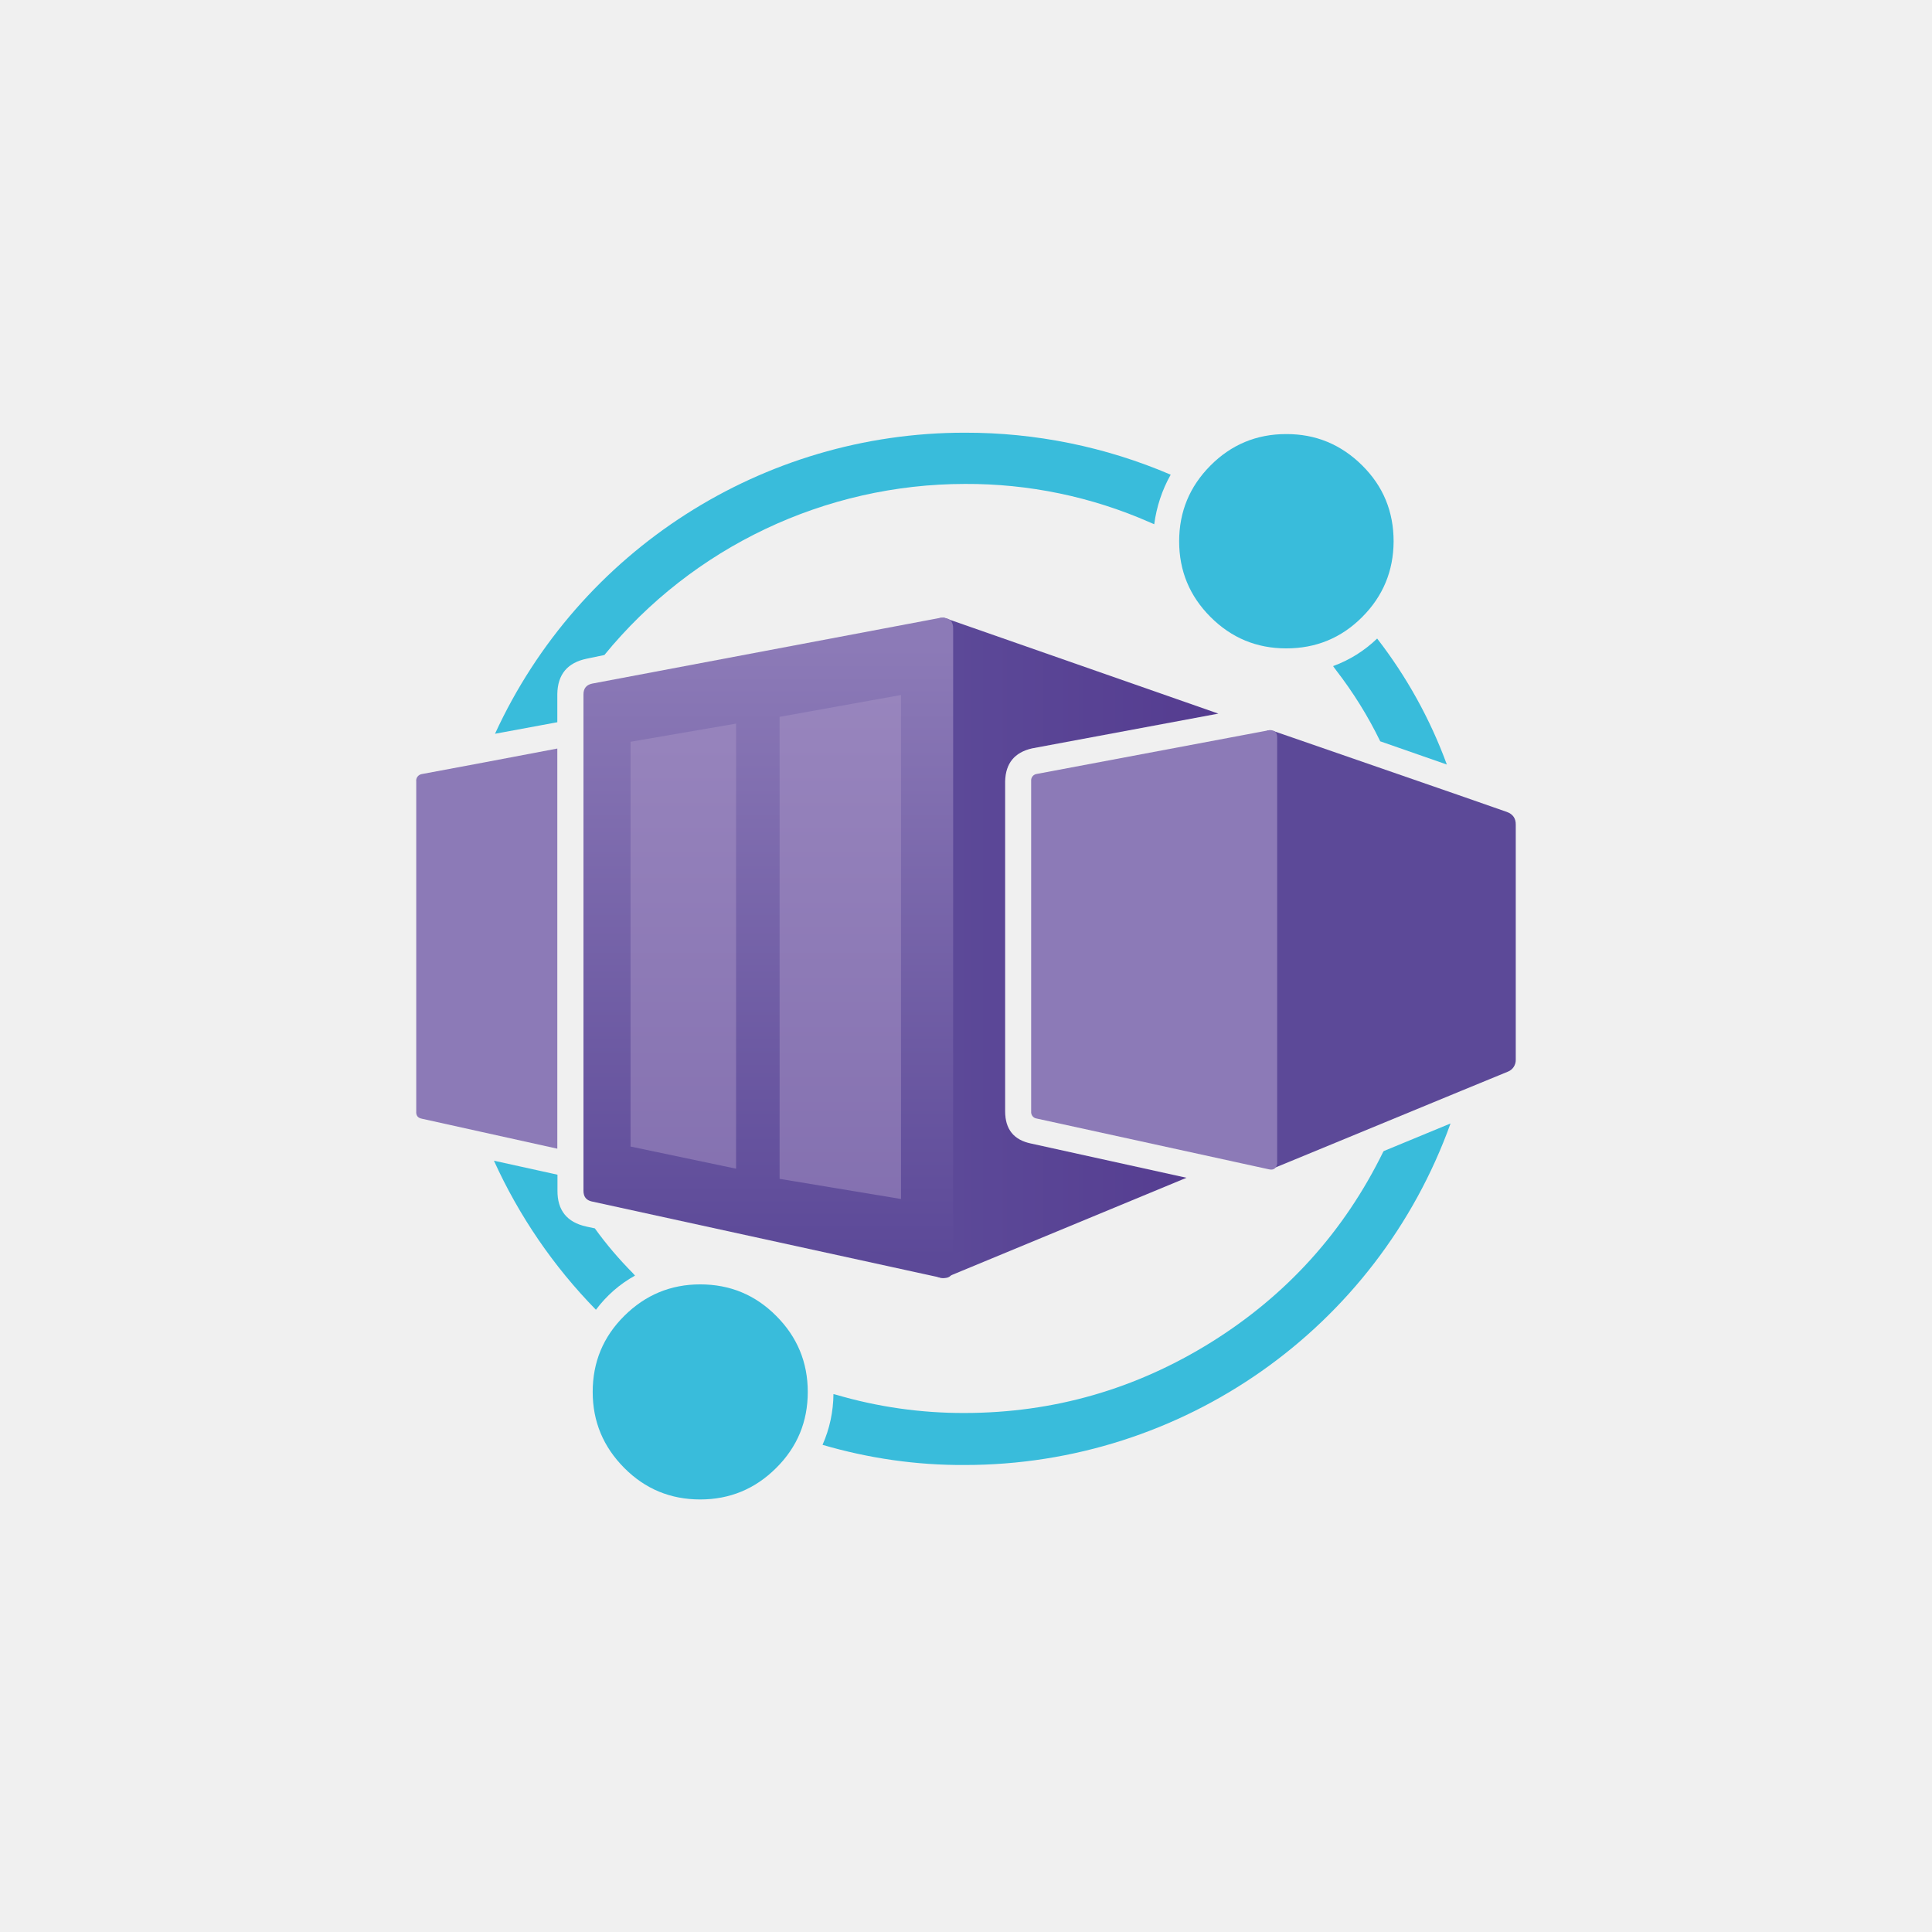
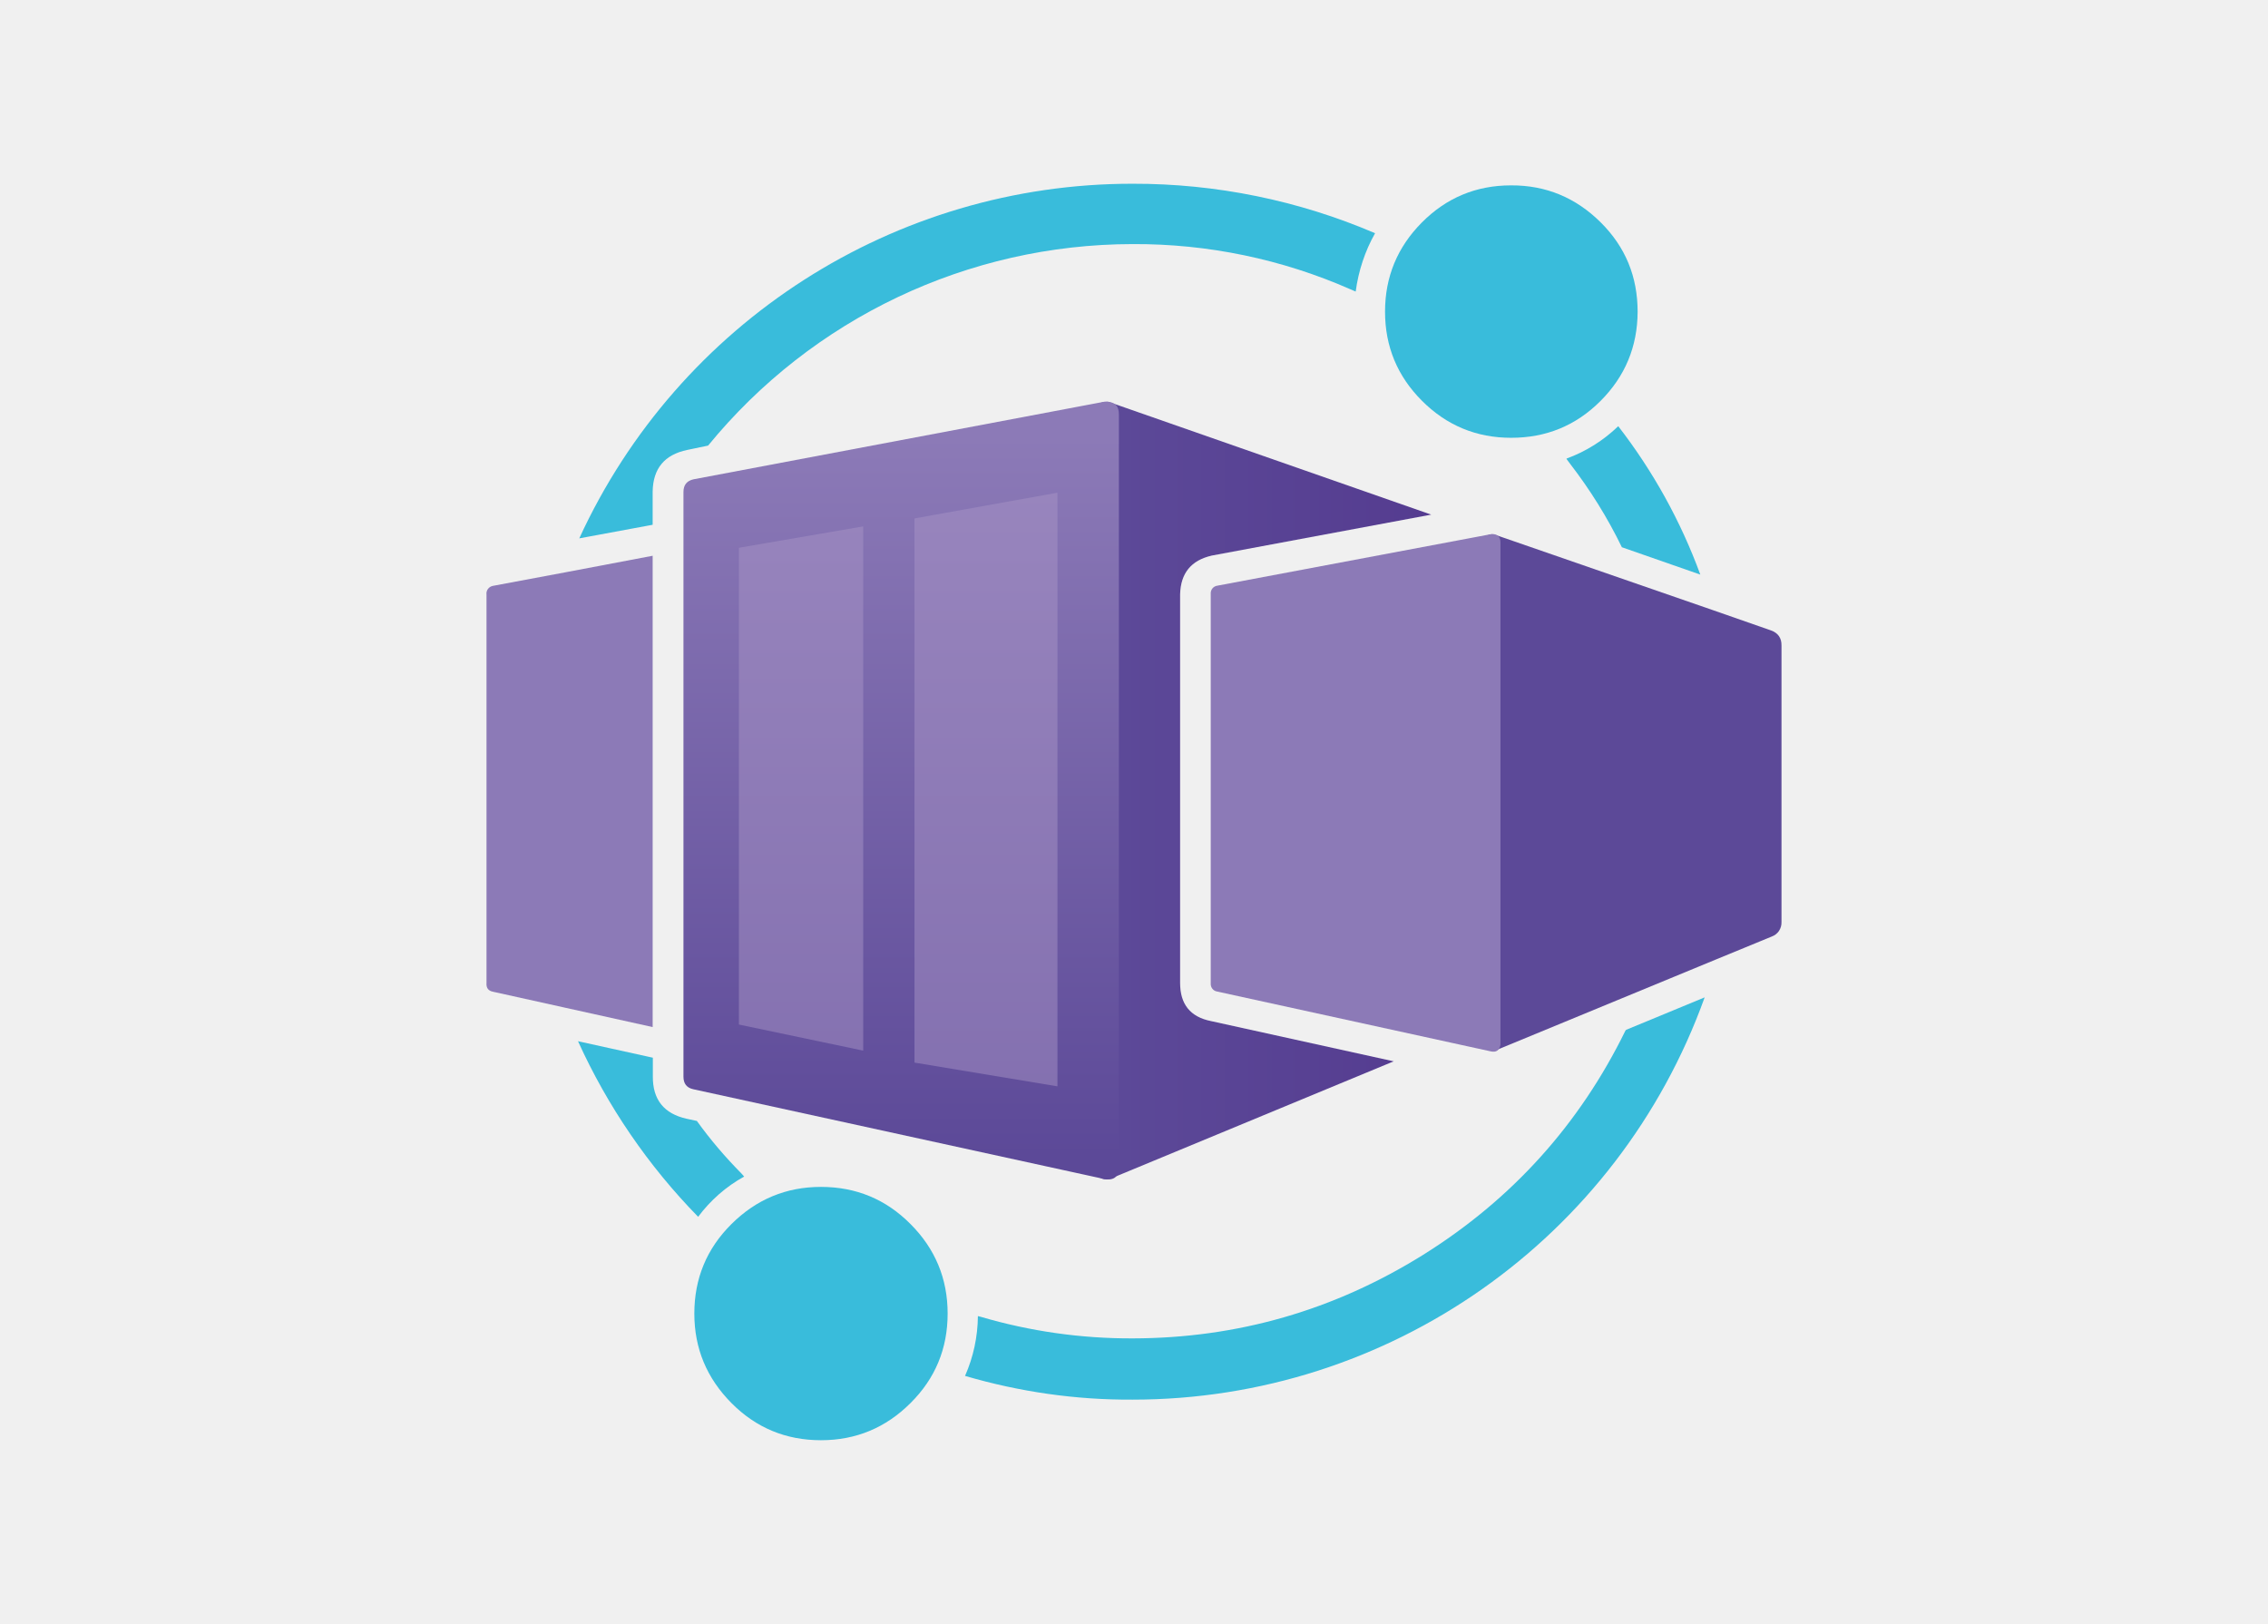
- <svg xmlns="http://www.w3.org/2000/svg" version="1.1" width="1080" height="1080" viewBox="0 0 1080 1080" xml:space="preserve">
-   <defs>
- </defs>
-   <g transform="matrix(1 0 0 1 540 540)" id="2795c881-3f18-4ed1-810d-4cca677a9abc">
-     <rect style="stroke: none; stroke-width: 1; stroke-dasharray: none; stroke-linecap: butt; stroke-dashoffset: 0; stroke-linejoin: miter; stroke-miterlimit: 4; fill: rgb(255,255,255); fill-rule: nonzero; opacity: 1; visibility: hidden;" vector-effect="non-scaling-stroke" x="-540" y="-540" rx="0" ry="0" width="1080" height="1080" />
-   </g>
-   <g transform="matrix(1 0 0 1 540 540)" id="edd7f802-509f-4e07-a4c2-4998f3ac7ee5">
- </g>
-   <g transform="matrix(0.86 0 0 0.86 540 540)">
-     <g style="">
-       <g transform="matrix(1 0 0 1 4.05 -11.15)" id="Layer_1" clip-path="url(#CLIPPATH_5)">
-         <clipPath id="CLIPPATH_5">
-           <rect transform="matrix(1 0 0 1 -4.05 11.15)" id="SVGID_00000132801979269337085580000000538142647701171880_" x="-357.35" y="-357.35" rx="0" ry="0" width="714.7" height="714.7" />
-         </clipPath>
-         <path style="stroke: none; stroke-width: 1; stroke-dasharray: none; stroke-linecap: butt; stroke-dashoffset: 0; stroke-linejoin: miter; stroke-miterlimit: 4; fill: rgb(57,188,219); fill-rule: nonzero; opacity: 1;" vector-effect="non-scaling-stroke" transform=" translate(-629.9, -436.9)" d="M 938.4 317.1 L 895.1 302 C 887.2 285.7 877.6 270.3 866.5 255.9 C 865.7 254.7 864.9 253.9 864.5 253.1 C 875.2 249.2 884.9 243.1 893.1 235.2 C 912.3 260 927.6 287.6 938.4 317.1 z M 758.9 128.7 C 753.3 138.6 749.7 149.6 748.2 160.9 C 747.4 160.5 746.2 160.1 745.4 159.7 C 707.5 143 666.5 134.5 625.1 134.7 C 534.3 134.8 448.3 175.6 390.8 245.9 L 379.3 248.3 C 366.8 250.9 360.4 258.5 360.2 271.3 L 360.2 289.6 L 319.7 297.1 C 374.5 177.8 493.8 101.3 625.1 101.4 C 671.1 101.3 716.7 110.6 758.9 128.7 z M 410.7 649.3 C 400.7 654.8 392.1 662.4 385.3 671.5 C 357.7 643.3 335.3 610.5 319 574.6 L 360.3 583.7 L 360.3 594 C 360.2 606.8 366.4 614.6 379 617.4 L 384.6 618.6 C 392 628.9 400.3 638.6 409.2 647.6 L 410.7 649.3 z M 940.8 550.4 C 892.9 683.6 766.6 772.4 625.1 772.4 C 593.8 772.6 562.6 768.1 532.6 759.3 C 537.2 748.9 539.6 737.7 539.7 726.3 C 540.1 726.3 540.9 726.7 541.3 726.7 C 568.5 734.7 596.7 738.7 625.1 738.6 C 682.9 738.5 736.3 723.1 785.4 692.5 C 834.4 661.9 871.7 620.6 897.1 568.7 L 897.5 568.3 L 940.8 550.4 z" stroke-linecap="round" />
+ <svg xmlns="http://www.w3.org/2000/svg" xmlns:xlink="http://www.w3.org/1999/xlink" version="1.0" id="Layer_1" x="0px" y="0px" viewBox="0 0 1251.7 896.1" style="enable-background:new 0 0 1251.7 896.1;" xml:space="preserve">
+   <style type="text/css">
+ 	.st0{clip-path:url(#SVGID_00000122691699418138292330000006112141147720615868_);}
+ 	.st1{fill:#39BCDB;}
+ 	.st2{fill:#FFFFFF;}
+ 	.st3{fill:#8C7AB7;}
+ 	.st4{fill:url(#SVGID_00000009553497831191076260000006097977700813007035_);}
+ 	.st5{fill:url(#SVGID_00000047062544371519667210000010387941982154501298_);}
+ 	.st6{opacity:0.5;}
+ 	.st7{clip-path:url(#SVGID_00000055679371679909395200000008700612596266934965_);}
+ 	.st8{fill:#A794C6;}
+ 	.st9{fill:#5C4998;}
+ </style>
+   <g>
+     <defs>
+       <rect id="SVGID_1_" x="268.5" y="90.7" width="714.7" height="714.7" />
+     </defs>
+     <clipPath id="SVGID_00000132801979269337085580000000538142647701171880_">
+       <use xlink:href="#SVGID_1_" style="overflow:visible;" />
+     </clipPath>
+     <g style="clip-path:url(#SVGID_00000132801979269337085580000000538142647701171880_);">
+       <path class="st1" d="M938.4,317.1l-43.3-15.1c-7.9-16.3-17.5-31.7-28.6-46.1c-0.8-1.2-1.6-2-2-2.8c10.7-3.9,20.4-10,28.6-17.9    C912.3,260,927.6,287.6,938.4,317.1z M758.9,128.7c-5.6,9.9-9.2,20.9-10.7,32.2c-0.8-0.4-2-0.8-2.8-1.2    c-37.9-16.7-78.9-25.2-120.3-25c-90.8,0.1-176.8,40.9-234.3,111.2l-11.5,2.4c-12.5,2.6-18.9,10.2-19.1,23v18.3l-40.5,7.5    c54.8-119.3,174.1-195.8,305.4-195.7C671.1,101.3,716.7,110.6,758.9,128.7z M410.7,649.3c-10,5.5-18.6,13.1-25.4,22.2    c-27.6-28.2-50-61-66.3-96.9l41.3,9.1v10.3c-0.1,12.8,6.1,20.6,18.7,23.4l5.6,1.2c7.4,10.3,15.7,20,24.6,29L410.7,649.3z     M940.8,550.4c-47.9,133.2-174.2,222-315.7,222c-31.3,0.2-62.5-4.3-92.5-13.1c4.6-10.4,7-21.6,7.1-33c0.4,0,1.2,0.4,1.6,0.4    c27.2,8,55.4,12,83.8,11.9c57.8-0.1,111.2-15.5,160.3-46.1c49-30.6,86.3-71.9,111.7-123.8l0.4-0.4L940.8,550.4z" />
+       <path class="st2" d="M668.4,563.5l100.8,22.2l-156.4,64.8c-0.8,0-1.2,0.4-2,0.4c-3.9-0.1-5.9-2.1-6-6V227.6c0.1-3.9,2.1-5.9,6-5.9    c0.7-0.1,1.4,0.1,2,0.4L789.9,284l-121.1,22.6c-11.4,2.6-17.2,9.7-17.5,21.4v214.4C651.3,554.2,656.9,561.2,668.4,563.5z" />
+       <path class="st3" d="M312.2,315.8l48-9.1v260.1L311.4,556l-39.3-8.7c-2.6-0.5-3.8-2.1-3.6-4.8V328.1c-0.3-2.3,1.3-4.4,3.6-4.8    L312.2,315.8z" />
+       <linearGradient id="SVGID_00000147200436233561406450000008453822583445049765_" gradientUnits="userSpaceOnUse" x1="866.164" y1="451.317" x2="1333.324" y2="451.317" gradientTransform="matrix(0.5 0 0 0.5 184.6022 210.6467)">
+         <stop offset="0" style="stop-color:#5C4998" />
+         <stop offset="0" style="stop-color:#5C4998" />
+         <stop offset="1" style="stop-color:#52378D" />
+       </linearGradient>
+       <path style="fill:url(#SVGID_00000147200436233561406450000008453822583445049765_);" d="M668.4,563.5l100.8,22.2l-156.4,64.8    c-0.8,0-1.2,0.4-2,0.4c-3.9-0.1-5.9-2.1-6-6V227.6c0.1-3.9,2.1-5.9,6-5.9c0.7-0.1,1.4,0.1,2,0.4L789.9,284l-121.1,22.6    c-11.4,2.6-17.2,9.7-17.5,21.4v214.4C651.3,554.2,656.9,561.2,668.4,563.5z" />
+       <linearGradient id="SVGID_00000170986576816716051080000000457877711619541649_" gradientUnits="userSpaceOnUse" x1="625.536" y1="60.203" x2="625.536" y2="854.253" gradientTransform="matrix(0.5 0 0 0.5 184.6022 210.6467)">
+         <stop offset="0" style="stop-color:#8C7AB7" />
+         <stop offset="1" style="stop-color:#5C4998" />
+         <stop offset="1" style="stop-color:#5C4998" />
+       </linearGradient>
+       <path style="fill:url(#SVGID_00000170986576816716051080000000457877711619541649_);" d="M609.4,221.7l-226.6,42.8    c-3.7,0.8-5.6,3.1-5.6,7v322.7c0,3.8,1.8,6.1,5.4,6.9l226.6,49.5c5.6,1.1,8.4-1.2,8.3-6.9V228.8c0.1-4.7-2.2-7-6.8-7.1H609.4z" />
+       <g class="st6">
+         <g>
+           <defs>
+             <rect id="SVGID_00000109726941008224636170000007220633259591993530_" x="382.8" y="243.1" width="209.6" height="381" />
+           </defs>
+           <clipPath id="SVGID_00000016785983883334044610000005718891230944580746_">
+             <use xlink:href="#SVGID_00000109726941008224636170000007220633259591993530_" style="overflow:visible;" />
+           </clipPath>
+           <g style="clip-path:url(#SVGID_00000016785983883334044610000005718891230944580746_);">
+             <path class="st8" d="M407.8,302.3v263.1l68.6,14.4V290.5L407.8,302.3z M504.7,286.1v300.3l78.9,13.1V271.9L504.7,286.1z" />
+           </g>
+         </g>
      </g>
-       <g transform="matrix(1 0 0 1 71.5 -11.76)" id="Layer_1" clip-path="url(#CLIPPATH_6)">
-         <clipPath id="CLIPPATH_6">
-           <rect transform="matrix(1 0 0 1 -71.5 11.76)" id="SVGID_00000132801979269337085580000000538142647701171880_" x="-357.35" y="-357.35" rx="0" ry="0" width="714.7" height="714.7" />
-         </clipPath>
-         <path style="stroke: none; stroke-width: 1; stroke-dasharray: none; stroke-linecap: butt; stroke-dashoffset: 0; stroke-linejoin: miter; stroke-miterlimit: 4; fill: rgb(255,255,255); fill-rule: nonzero; opacity: 1;" vector-effect="non-scaling-stroke" transform=" translate(-697.35, -436.29)" d="M 668.4 563.5 L 769.2 585.7 L 612.8 650.5 C 612 650.5 611.6 650.9 610.8 650.9 C 606.9 650.8 604.9 648.8 604.8 644.9 L 604.8 227.6 C 604.9 223.7 606.9 221.7 610.8 221.7 C 611.5 221.6 612.2 221.8 612.8 222.1 L 789.9 284 L 668.8 306.6 C 657.4 309.2 651.6 316.3 651.3 328 L 651.3 542.4 C 651.3 554.2 656.9 561.2 668.4 563.5 z" stroke-linecap="round" />
-       </g>
-       <g transform="matrix(1 0 0 1 -311.52 -11.3)" id="Layer_1" clip-path="url(#CLIPPATH_7)">
-         <clipPath id="CLIPPATH_7">
-           <rect transform="matrix(1 0 0 1 311.52 11.3)" id="SVGID_00000132801979269337085580000000538142647701171880_" x="-357.35" y="-357.35" rx="0" ry="0" width="714.7" height="714.7" />
-         </clipPath>
-         <path style="stroke: none; stroke-width: 1; stroke-dasharray: none; stroke-linecap: butt; stroke-dashoffset: 0; stroke-linejoin: miter; stroke-miterlimit: 4; fill: rgb(140,122,183); fill-rule: nonzero; opacity: 1;" vector-effect="non-scaling-stroke" transform=" translate(-314.33, -436.75)" d="M 312.2 315.8 L 360.2 306.7 L 360.2 566.8 L 311.4 556 L 272.1 547.3 C 269.5 546.8 268.3 545.2 268.5 542.5 L 268.5 328.1 C 268.2 325.8 269.8 323.7 272.1 323.3 L 312.2 315.8 z" stroke-linecap="round" />
-       </g>
-       <g transform="matrix(1 0 0 1 71.5 -11.76)" id="Layer_1" clip-path="url(#CLIPPATH_8)">
-         <linearGradient id="SVGID_SVGID_00000147200436233561406450000008453822583445049765__3" gradientUnits="userSpaceOnUse" gradientTransform="matrix(0.5 0 0 0.5 184.6 210.65)" x1="866.164" y1="451.317" x2="1333.324" y2="451.317">
-           <stop offset="0%" style="stop-color:rgb(92,73,152);stop-opacity: 1" />
-           <stop offset="0%" style="stop-color:rgb(92,73,152);stop-opacity: 1" />
-           <stop offset="100%" style="stop-color:rgb(82,55,141);stop-opacity: 1" />
-         </linearGradient>
-         <clipPath id="CLIPPATH_8">
-           <rect transform="matrix(1 0 0 1 -71.5 11.76)" id="SVGID_00000132801979269337085580000000538142647701171880_" x="-357.35" y="-357.35" rx="0" ry="0" width="714.7" height="714.7" />
-         </clipPath>
-         <path style="stroke: none; stroke-width: 1; stroke-dasharray: none; stroke-linecap: butt; stroke-dashoffset: 0; stroke-linejoin: miter; stroke-miterlimit: 4; fill: url(#SVGID_SVGID_00000147200436233561406450000008453822583445049765__3); fill-rule: nonzero; opacity: 1;" vector-effect="non-scaling-stroke" transform=" translate(-697.35, -436.29)" d="M 668.4 563.5 L 769.2 585.7 L 612.8 650.5 C 612 650.5 611.6 650.9 610.8 650.9 C 606.9 650.8 604.9 648.8 604.8 644.9 L 604.8 227.6 C 604.9 223.7 606.9 221.7 610.8 221.7 C 611.5 221.6 612.2 221.8 612.8 222.1 L 789.9 284 L 668.8 306.6 C 657.4 309.2 651.6 316.3 651.3 328 L 651.3 542.4 C 651.3 554.2 656.9 561.2 668.4 563.5 z" stroke-linecap="round" />
-       </g>
-       <g transform="matrix(1 0 0 1 -128.5 -11.77)" id="Layer_1" clip-path="url(#CLIPPATH_9)">
-         <linearGradient id="SVGID_SVGID_00000170986576816716051080000000457877711619541649__4" gradientUnits="userSpaceOnUse" gradientTransform="matrix(0.5 0 0 0.5 184.6 210.65)" x1="625.536" y1="60.203" x2="625.536" y2="854.253">
-           <stop offset="0%" style="stop-color:rgb(140,122,183);stop-opacity: 1" />
-           <stop offset="100%" style="stop-color:rgb(92,73,152);stop-opacity: 1" />
-           <stop offset="100%" style="stop-color:rgb(92,73,152);stop-opacity: 1" />
-         </linearGradient>
-         <clipPath id="CLIPPATH_9">
-           <rect transform="matrix(1 0 0 1 128.5 11.77)" id="SVGID_00000132801979269337085580000000538142647701171880_" x="-357.35" y="-357.35" rx="0" ry="0" width="714.7" height="714.7" />
-         </clipPath>
-         <path style="stroke: none; stroke-width: 1; stroke-dasharray: none; stroke-linecap: butt; stroke-dashoffset: 0; stroke-linejoin: miter; stroke-miterlimit: 4; fill: url(#SVGID_SVGID_00000170986576816716051080000000457877711619541649__4); fill-rule: nonzero; opacity: 1;" vector-effect="non-scaling-stroke" transform=" translate(-497.35, -436.28)" d="M 609.4 221.7 L 382.8 264.5 C 379.1 265.3 377.2 267.6 377.2 271.5 L 377.2 594.2 C 377.2 598 379 600.3 382.6 601.1 L 609.2 650.6 C 614.8 651.7 617.6 649.4 617.5 643.7 L 617.5 228.8 C 617.6 224.1 615.3 221.8 610.7 221.7 L 609.4 221.7 z" stroke-linecap="round" />
-       </g>
-       <g transform="matrix(1 0 0 1 -130.15 -12.35)" id="Layer_1" clip-path="url(#CLIPPATH_10)">
-         <clipPath id="CLIPPATH_10">
-           <rect transform="matrix(1 0 0 1 -8.1 -2.1)" id="SVGID_00000016785983883334044610000005718891230944580746_" clip-path="url(#undefined)" x="-104.8" y="-190.5" rx="0" ry="0" width="209.6" height="381" />
-         </clipPath>
-         <path style="stroke: none; stroke-width: 1; stroke-dasharray: none; stroke-linecap: butt; stroke-dashoffset: 0; stroke-linejoin: miter; stroke-miterlimit: 4; fill: rgb(167,148,198); fill-rule: nonzero; opacity: 0.5;" vector-effect="non-scaling-stroke" transform=" translate(-495.7, -435.7)" d="M 407.8 302.3 L 407.8 565.4 L 476.4 579.8 L 476.4 290.5 L 407.8 302.3 z M 504.7 286.1 L 504.7 586.4 L 583.6 599.5 L 583.6 271.9 L 504.7 286.1 z" stroke-linecap="round" />
-       </g>
-       <g transform="matrix(1 0 0 1 208.25 -276.1)" id="Layer_1" clip-path="url(#CLIPPATH_11)">
-         <clipPath id="CLIPPATH_11">
-           <rect transform="matrix(1 0 0 1 -208.25 276.1)" id="SVGID_00000132801979269337085580000000538142647701171880_" x="-357.35" y="-357.35" rx="0" ry="0" width="714.7" height="714.7" />
-         </clipPath>
-         <path style="stroke: none; stroke-width: 1; stroke-dasharray: none; stroke-linecap: butt; stroke-dashoffset: 0; stroke-linejoin: miter; stroke-miterlimit: 4; fill: rgb(57,188,219); fill-rule: nonzero; opacity: 1;" vector-effect="non-scaling-stroke" transform=" translate(-834.1, -171.95)" d="M 903.8 172.1 C 903.7 191.3 896.9 207.7 883.3 221.3 C 869.7 234.9 853.3 241.6 834 241.6 C 814.8 241.6 798.4 234.8 784.8 221.2 C 771.2 207.6 764.4 191.2 764.4 172 C 764.4 152.8 771.2 136.4 784.7 122.8 C 798.2 109.2 814.6 102.3 833.9 102.3 C 853.2 102.2 869.7 109.1 883.4 122.7 C 897.1 136.3 903.8 152.7 903.8 172.1 z" stroke-linecap="round" />
-       </g>
-       <g transform="matrix(1 0 0 1 -172.75 276.85)" id="Layer_1" clip-path="url(#CLIPPATH_12)">
-         <clipPath id="CLIPPATH_12">
-           <rect transform="matrix(1 0 0 1 172.75 -276.85)" id="SVGID_00000132801979269337085580000000538142647701171880_" x="-357.35" y="-357.35" rx="0" ry="0" width="714.7" height="714.7" />
-         </clipPath>
-         <path style="stroke: none; stroke-width: 1; stroke-dasharray: none; stroke-linecap: butt; stroke-dashoffset: 0; stroke-linejoin: miter; stroke-miterlimit: 4; fill: rgb(57,188,219); fill-rule: nonzero; opacity: 1;" vector-effect="non-scaling-stroke" transform=" translate(-453.1, -724.9)" d="M 523 724.9 C 523 744.2 516.2 760.7 502.5 774.3 C 488.9 787.9 472.4 794.8 453.1 794.8 C 433.8 794.8 417.3 788 403.7 774.3 C 390.1 760.6 383.2 744.2 383.2 724.9 C 383.2 705.6 390 689.1 403.7 675.5 C 417.4 661.9 433.8 655 453.1 655 C 472.4 655 488.9 661.8 502.5 675.5 C 516.1 689.1 523 705.6 523 724.9 z" stroke-linecap="round" />
-       </g>
-       <g transform="matrix(1 0 0 1 275.6 -10.75)" id="Layer_1" clip-path="url(#CLIPPATH_13)">
-         <clipPath id="CLIPPATH_13">
-           <rect transform="matrix(1 0 0 1 -275.6 10.75)" id="SVGID_00000132801979269337085580000000538142647701171880_" x="-357.35" y="-357.35" rx="0" ry="0" width="714.7" height="714.7" />
-         </clipPath>
-         <path style="stroke: none; stroke-width: 1; stroke-dasharray: none; stroke-linecap: butt; stroke-dashoffset: 0; stroke-linejoin: miter; stroke-miterlimit: 4; fill: rgb(92,73,152); fill-rule: nonzero; opacity: 1;" vector-effect="non-scaling-stroke" transform=" translate(-901.45, -437.3)" d="M 983.2 356.3 L 983.2 508.9 C 983.3 512.4 981.2 515.6 977.9 516.8 L 947.5 529.3 L 825.6 579.6 L 825.2 579.6 C 824.7 579.7 824.2 579.7 823.7 579.6 C 821.1 579.6 819.7 578.3 819.7 575.6 L 819.7 298.5 C 819.7 297 820.5 295.7 821.9 295 L 822.7 295 C 822.9 294.9 823.2 294.9 823.5 295 C 824 295 824.4 295.1 824.8 295.3 L 825.7 295.3 L 945.6 336.8 L 977.4 347.9 C 981.3 349.3 983.3 352.1 983.2 356.3 L 983.2 356.3 z" stroke-linecap="round" />
-       </g>
-       <g transform="matrix(1 0 0 1 122.29 -10.5)" id="Layer_1" clip-path="url(#CLIPPATH_14)">
-         <clipPath id="CLIPPATH_14">
-           <rect transform="matrix(1 0 0 1 -122.29 10.5)" id="SVGID_00000132801979269337085580000000538142647701171880_" x="-357.35" y="-357.35" rx="0" ry="0" width="714.7" height="714.7" />
-         </clipPath>
-         <path style="stroke: none; stroke-width: 1; stroke-dasharray: none; stroke-linecap: butt; stroke-dashoffset: 0; stroke-linejoin: miter; stroke-miterlimit: 4; fill: rgb(140,122,183); fill-rule: nonzero; opacity: 1;" vector-effect="non-scaling-stroke" transform=" translate(-748.14, -437.55)" d="M 822.8 294.8 L 671.9 323.2 C 669.6 323.5 668 325.5 668.2 327.8 L 668.2 542.6 C 668 544.9 669.6 546.9 671.8 547.2 L 822.7 580.2 C 825.7 580.9 827.5 579.7 828.1 576.6 C 828.1 576.3 828.1 575.9 828.1 575.6 L 828.1 299.4 C 828.1 296.3 826.6 294.8 823.5 294.7 C 823.3 294.7 823 294.7 822.8 294.8 L 822.8 294.8 z" stroke-linecap="round" />
-       </g>
+       <path class="st1" d="M903.8,172.1c-0.1,19.2-6.9,35.6-20.5,49.2s-30,20.3-49.3,20.3c-19.2,0-35.6-6.8-49.2-20.4    s-20.4-30-20.4-49.2c0-19.2,6.8-35.6,20.3-49.2s29.9-20.5,49.2-20.5c19.3-0.1,35.8,6.8,49.5,20.4S903.8,152.7,903.8,172.1z" />
+       <path class="st1" d="M523,724.9c0,19.3-6.8,35.8-20.5,49.4c-13.6,13.6-30.1,20.5-49.4,20.5c-19.3,0-35.8-6.8-49.4-20.5    s-20.5-30.1-20.5-49.4s6.8-35.8,20.5-49.4s30.1-20.5,49.4-20.5c19.3,0,35.8,6.8,49.4,20.5C516.1,689.1,523,705.6,523,724.9z" />
+       <path class="st9" d="M983.2,356.3v152.6c0.1,3.5-2,6.7-5.3,7.9l-30.4,12.5l-121.9,50.3h-0.4c-0.5,0.1-1,0.1-1.5,0    c-2.6,0-4-1.3-4-4V298.5c0-1.5,0.8-2.8,2.2-3.5h0.8c0.2-0.1,0.5-0.1,0.8,0c0.5,0,0.9,0.1,1.3,0.3h0.9l119.9,41.5l31.8,11.1    C981.3,349.3,983.3,352.1,983.2,356.3L983.2,356.3z" />
+       <path class="st3" d="M822.8,294.8l-150.9,28.4c-2.3,0.3-3.9,2.3-3.7,4.6v214.8c-0.2,2.3,1.4,4.3,3.6,4.6l150.9,33    c3,0.7,4.8-0.5,5.4-3.6c0-0.3,0-0.7,0-1V299.4c0-3.1-1.5-4.6-4.6-4.7C823.3,294.7,823,294.7,822.8,294.8L822.8,294.8z" />
    </g>
  </g>
</svg>
